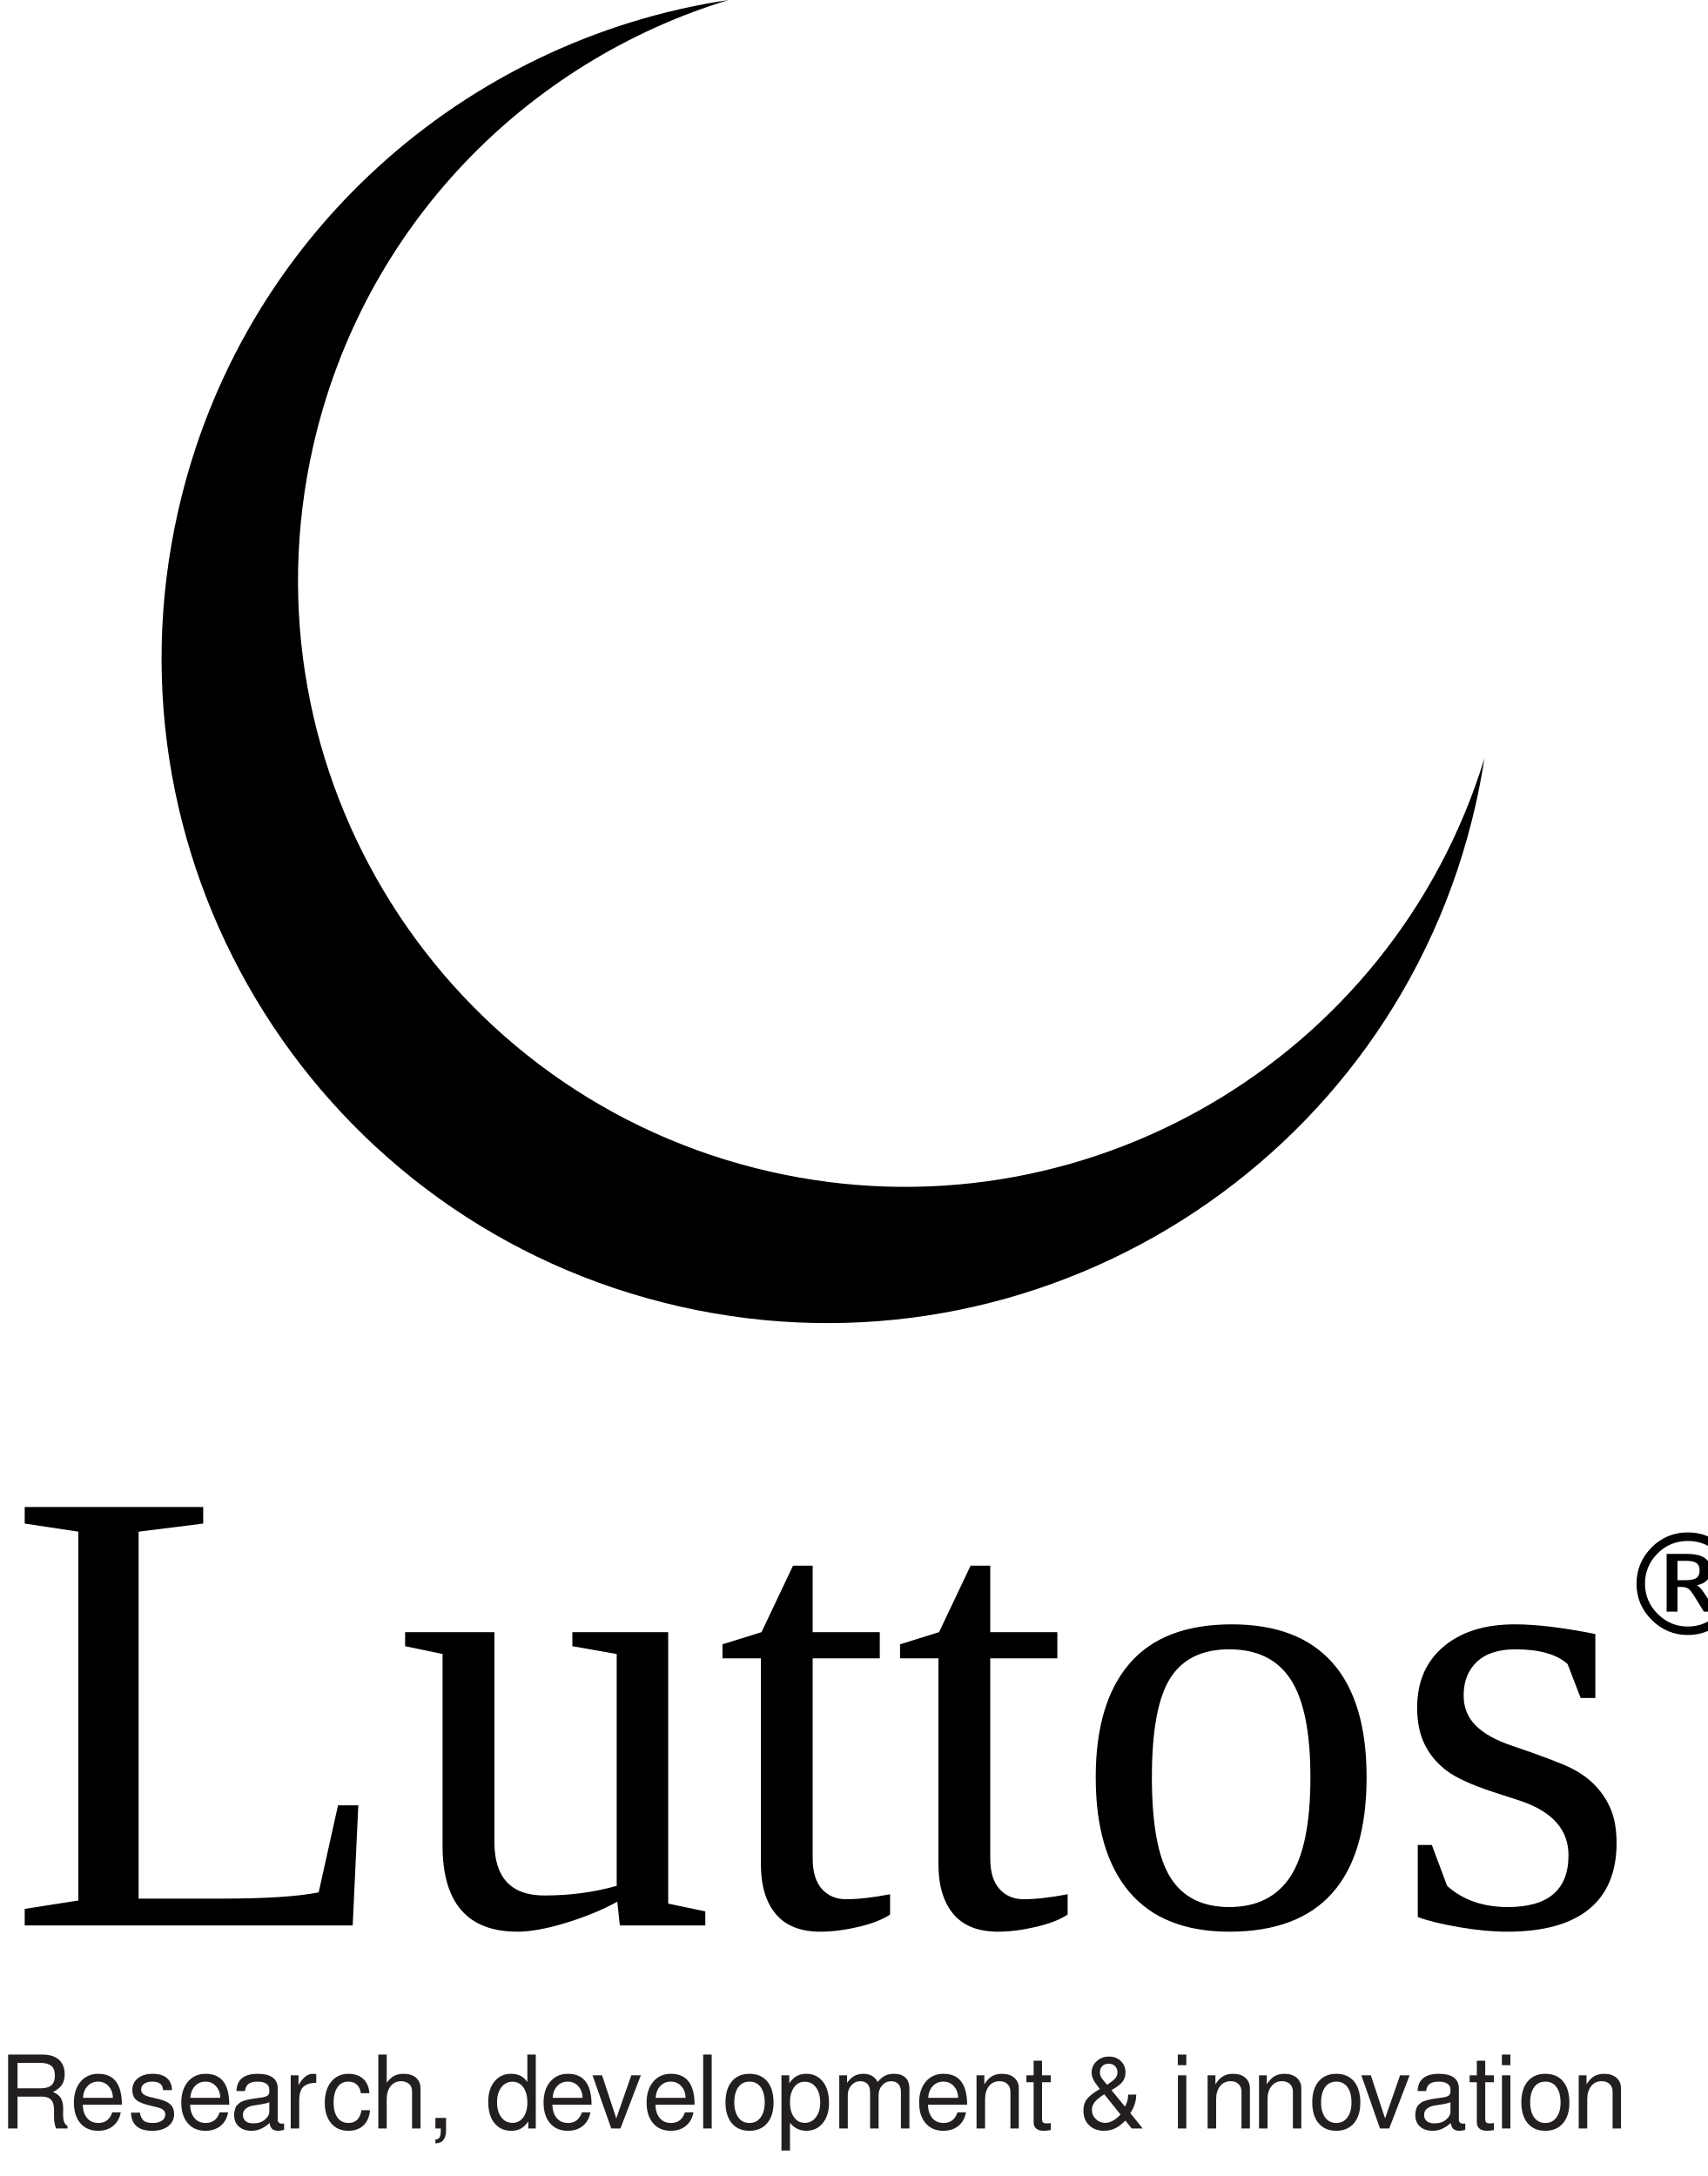
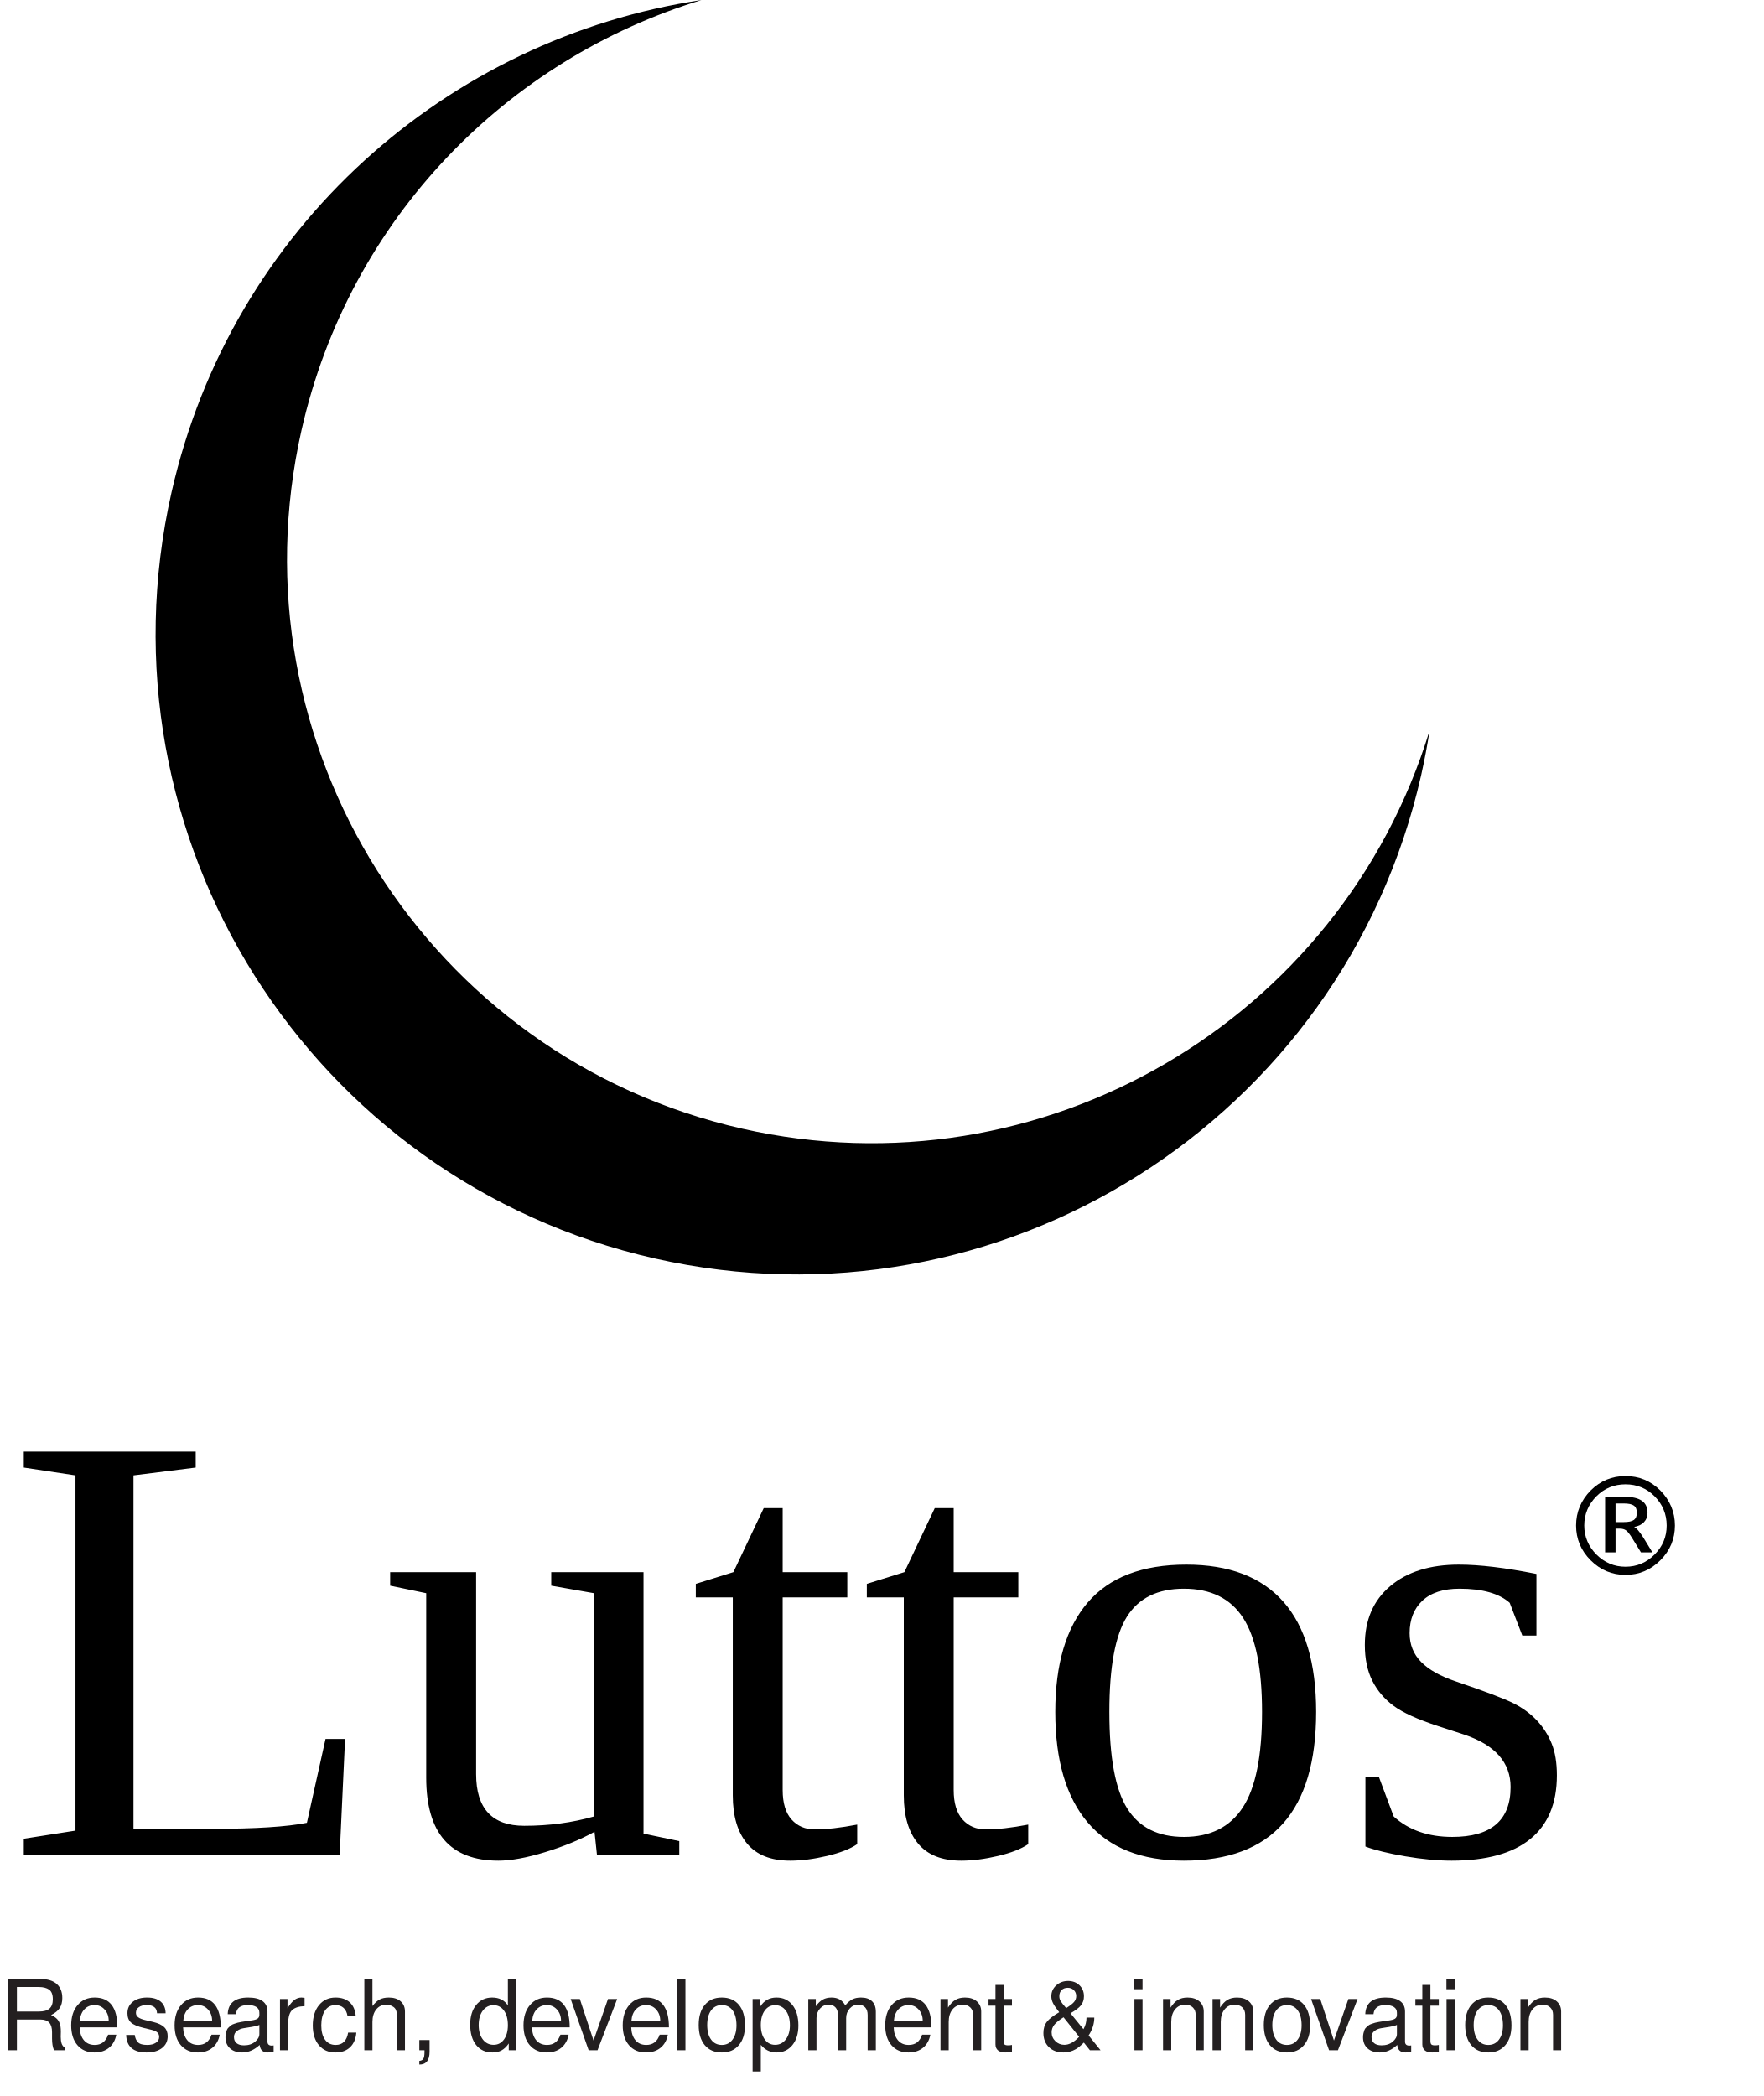
- <svg xmlns="http://www.w3.org/2000/svg" viewBox="0 0 1381.23 1760.05">
+ <svg xmlns="http://www.w3.org/2000/svg" viewBox="0 0 1481.23 1760.05">
  <defs>
    <style>.cls-1{font-size:516.86px;font-family:TimesNewRomanPSMT, Times New Roman;}.cls-2{font-size:137.88px;font-family:AndaleMono;}.cls-3{font-size:82px;fill:#231f20;font-family:FreeSans;}.cls-4{letter-spacing:-0.01em;}.cls-5{letter-spacing:-0.02em;}.cls-6{letter-spacing:-0.01em;}.cls-7{letter-spacing:-0.02em;}.cls-8{letter-spacing:0em;}.cls-9{letter-spacing:-0.02em;}</style>
  </defs>
  <g id="Layer_2" data-name="Layer 2">
    <g id="Layer_1-2" data-name="Layer 1">
      <path d="M253.24,361C193.37,625.18,359,887.88,623.18,947.76c252.1,57.13,502.85-91.09,577.28-334.34q-2.89,18.78-7.12,37.63c-65.67,289.74-353.79,471.39-643.53,405.73S78.41,703,144.08,413.24C194.52,190.65,376.26,31.88,589.16,0,426.14,49.63,293.6,182.91,253.24,361Z" />
      <text class="cls-1" transform="translate(5.09 1557.39)">Luttos</text>
      <text class="cls-2" transform="translate(1323.46 1330.89)">®</text>
      <text class="cls-3" transform="translate(0 1721.59)">
        <tspan class="cls-4">Re</tspan>
        <tspan x="103.16" y="0">s</tspan>
        <tspan class="cls-4" x="144.16" y="0">ear</tspan>
        <tspan x="260.19" y="0">ch, </tspan>
        <tspan class="cls-4" x="392.37" y="0">d</tspan>
        <tspan class="cls-5" x="437.14" y="0">ev</tspan>
        <tspan x="520.46" y="0">el</tspan>
        <tspan class="cls-4" x="584.25" y="0">op</tspan>
        <tspan class="cls-6" x="673.8" y="0">m</tspan>
        <tspan class="cls-7" x="740.87" y="0">e</tspan>
        <tspan class="cls-8" x="784.82" y="0">nt &amp; i</tspan>
        <tspan class="cls-9" x="971.7" y="0">nn</tspan>
        <tspan class="cls-7" x="1058.79" y="0">ov</tspan>
        <tspan class="cls-4" x="1142.1" y="0">a</tspan>
        <tspan class="cls-8" x="1186.87" y="0">ti</tspan>
        <tspan class="cls-5" x="1227.87" y="0">o</tspan>
        <tspan x="1271.82" y="0">n</tspan>
      </text>
    </g>
  </g>
</svg>
